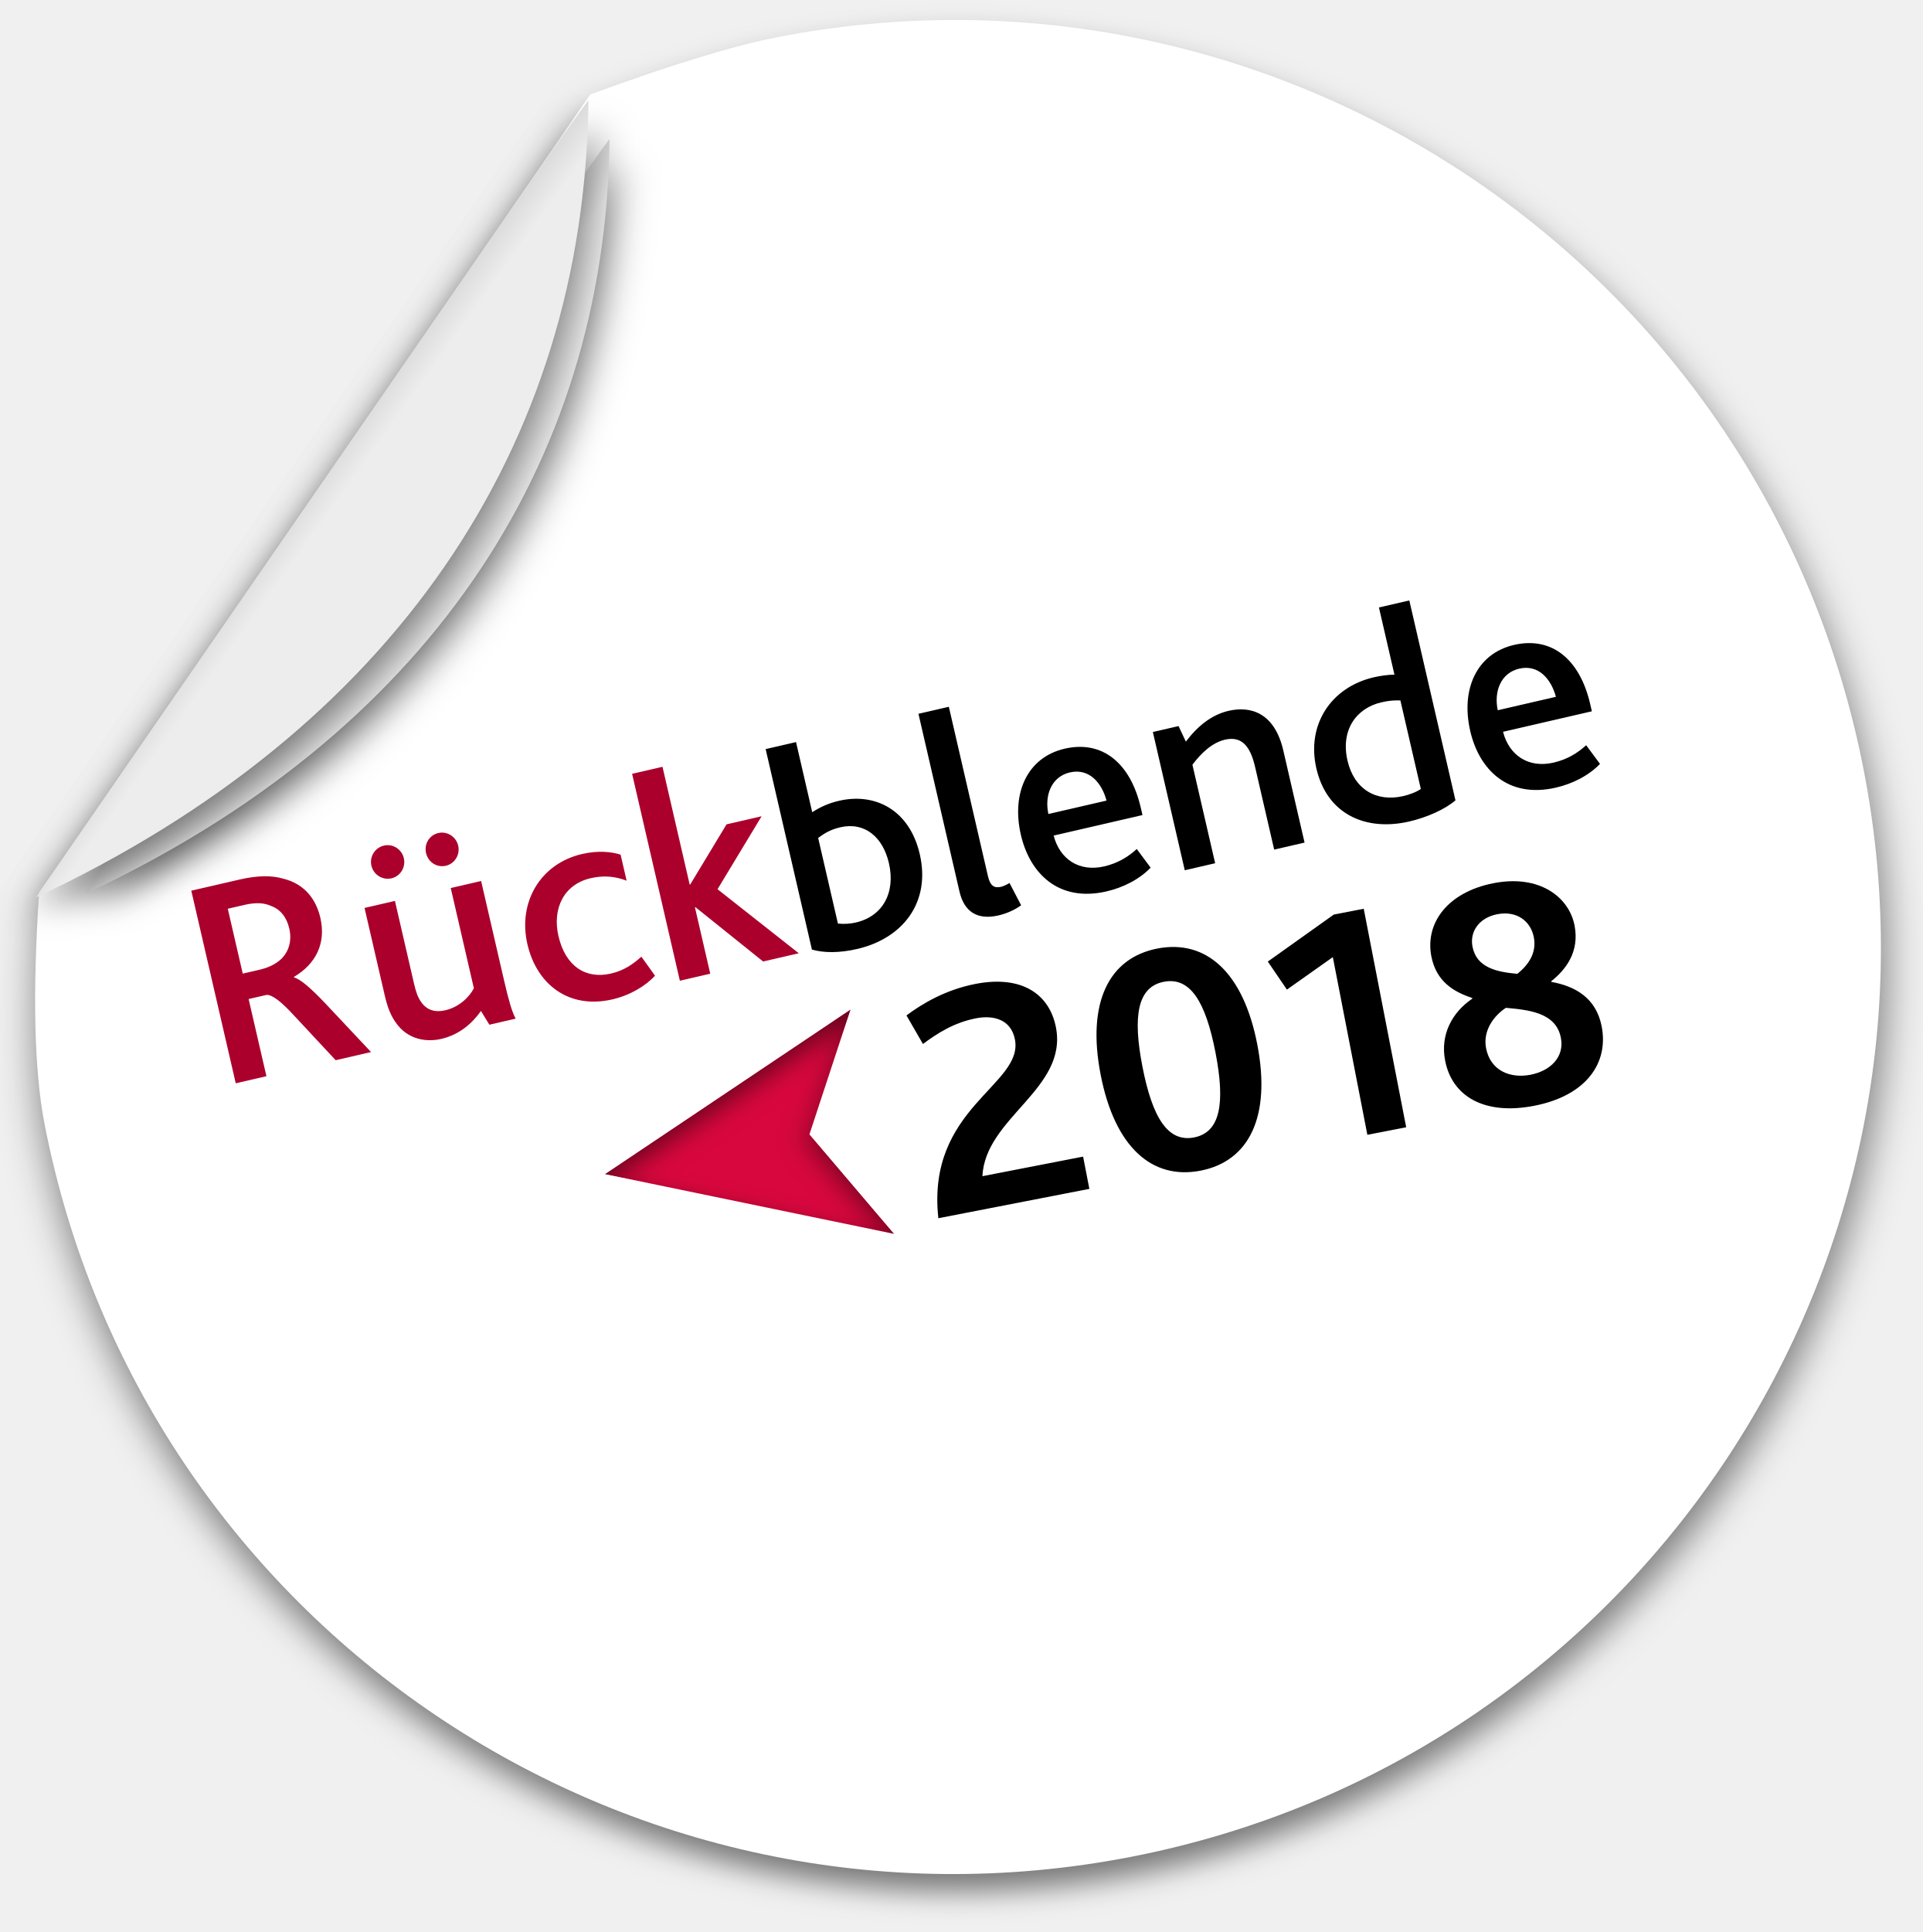
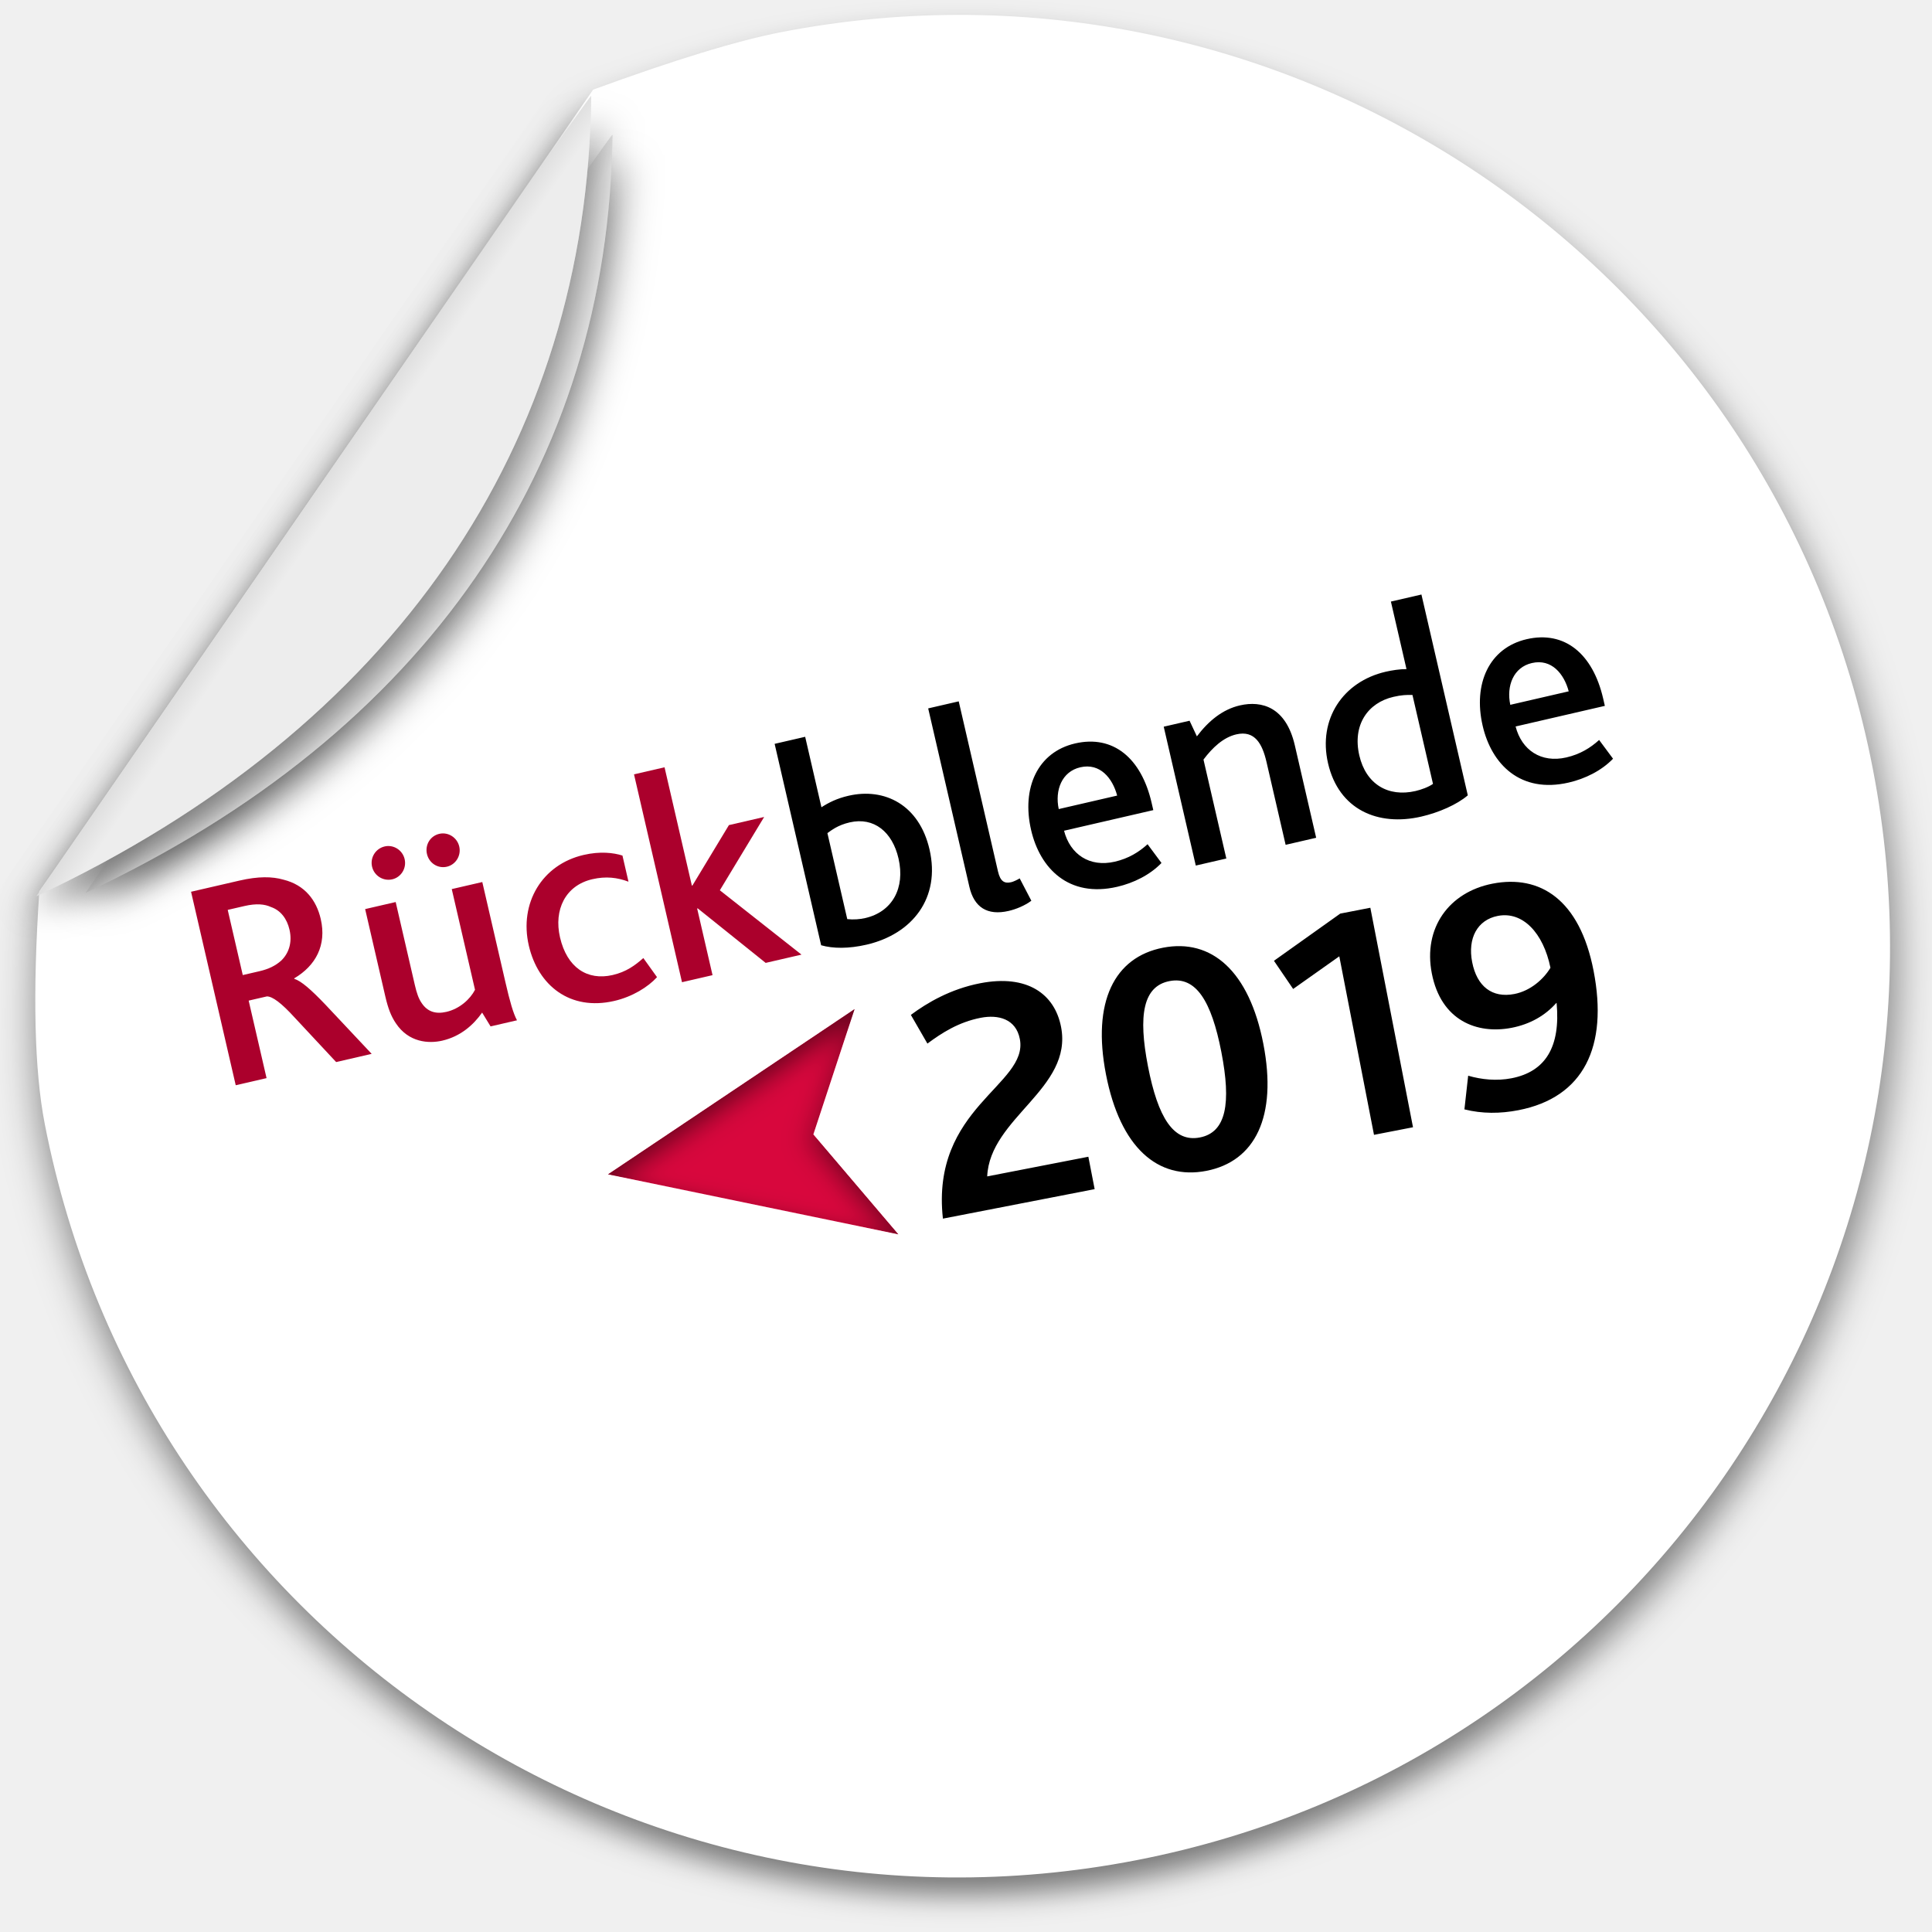
- <svg xmlns="http://www.w3.org/2000/svg" xmlns:xlink="http://www.w3.org/1999/xlink" width="218px" height="219px" viewBox="0 0 218 219" version="1.1">
+ <svg xmlns="http://www.w3.org/2000/svg" xmlns:xlink="http://www.w3.org/1999/xlink" width="218px" height="218px" viewBox="0 0 218 218" version="1.1">
  <defs>
    <path d="M105.065,210.13 C163.091,210.13 210.13,163.091 210.13,105.065 C210.13,47.039 163.091,0 105.065,0 C100.022,0 92.671,0.773 83.011,2.319 L4.405,79.189 C1.468,90.286 0,98.912 0,105.065 C0,163.091 47.039,210.13 105.065,210.13 Z" id="path-1" />
    <filter x="-3.3%" y="-2.4%" width="106.7%" height="106.7%" filterUnits="objectBoundingBox" id="filter-2">
      <feOffset dx="0" dy="2" in="SourceAlpha" result="shadowOffsetOuter1" />
      <feGaussianBlur stdDeviation="2" in="shadowOffsetOuter1" result="shadowBlurOuter1" />
      <feColorMatrix values="0 0 0 0 0   0 0 0 0 0   0 0 0 0 0  0 0 0 0.5 0" type="matrix" in="shadowBlurOuter1" />
    </filter>
-     <linearGradient x1="54.455%" y1="50%" x2="32.77%" y2="27.37%" id="linearGradient-3">
+     <linearGradient x1="54.455%" y1="50%" x2="32.77%" y2="28.593%" id="linearGradient-3">
      <stop stop-color="#FFFFFF" stop-opacity="0.5" offset="0%" />
      <stop stop-color="#000000" stop-opacity="0.5" offset="100%" />
    </linearGradient>
    <path d="M9.529,80.343 C50.588,70.055 76.687,44.174 84.173,7.748 C84.283,7.213 9.529,80.343 9.529,80.343 Z" id="path-4" />
    <filter x="-9.4%" y="-6.9%" width="118.8%" height="119.3%" filterUnits="objectBoundingBox" id="filter-5">
      <feOffset dx="0" dy="2" in="SourceAlpha" result="shadowOffsetOuter1" />
      <feGaussianBlur stdDeviation="2" in="shadowOffsetOuter1" result="shadowBlurOuter1" />
      <feColorMatrix values="0 0 0 0 0   0 0 0 0 0   0 0 0 0 0  0 0 0 0.5 0" type="matrix" in="shadowBlurOuter1" />
    </filter>
-     <path d="M3.984,79.67 C47.259,68.803 74.768,41.466 82.658,2.991 C82.774,2.425 3.984,79.67 3.984,79.67 Z" id="path-6" />
-     <filter x="-8.9%" y="-6.5%" width="117.8%" height="118.3%" filterUnits="objectBoundingBox" id="filter-7">
+     <linearGradient x1="54.455%" y1="50%" x2="32.77%" y2="28.502%" id="linearGradient-6">
+       <stop stop-color="#FFFFFF" stop-opacity="0.5" offset="0%" />
+       <stop stop-color="#000000" stop-opacity="0.5" offset="100%" />
+     </linearGradient>
+     <path d="M3.984,79.67 C47.259,68.803 74.768,41.466 82.658,2.991 C82.774,2.425 3.984,79.67 3.984,79.67 Z" id="path-7" />
+     <filter x="-8.9%" y="-6.5%" width="117.8%" height="118.3%" filterUnits="objectBoundingBox" id="filter-8">
      <feOffset dx="0" dy="2" in="SourceAlpha" result="shadowOffsetOuter1" />
      <feGaussianBlur stdDeviation="2" in="shadowOffsetOuter1" result="shadowBlurOuter1" />
      <feColorMatrix values="0 0 0 0 0   0 0 0 0 0   0 0 0 0 0  0 0 0 0.5 0" type="matrix" in="shadowBlurOuter1" />
    </filter>
-     <polygon id="path-8" points="61.3 122.784 92.173 135.684 84.909 122.784 92.173 109.791" />
-     <filter x="-6.5%" y="-7.7%" width="113.0%" height="115.4%" filterUnits="objectBoundingBox" id="filter-9">
+     <polygon id="path-9" points="61.3 122.784 92.173 135.684 84.909 122.784 92.173 109.791" />
+     <filter x="-6.5%" y="-7.7%" width="113.0%" height="115.4%" filterUnits="objectBoundingBox" id="filter-10">
      <feGaussianBlur stdDeviation="1.5" in="SourceAlpha" result="shadowBlurInner1" />
      <feOffset dx="0" dy="1" in="shadowBlurInner1" result="shadowOffsetInner1" />
      <feComposite in="shadowOffsetInner1" in2="SourceAlpha" operator="arithmetic" k2="-1" k3="1" result="shadowInnerInner1" />
      <feColorMatrix values="0 0 0 0 0   0 0 0 0 0   0 0 0 0 0  0 0 0 0.5 0" type="matrix" in="shadowInnerInner1" />
    </filter>
  </defs>
  <g id="Tournee-/-exhibition" stroke="none" stroke-width="1" fill="none" fill-rule="evenodd">
-     <g id="Artboard-Copy-2" transform="translate(-104, -66)">
-       <g id="badge_2018" transform="translate(212.692, 173.692) rotate(-11) translate(-212.692, -173.692) translate(107.192, 68.19202)">
+     <g id="Artboard-Copy-3" transform="translate(-15, -98)">
+       <g id="badge_2019" transform="translate(123.692, 205.1074) rotate(-11) translate(-123.692, -205.1074) translate(18.19202, 99.60737)">
        <g id="Group-7">
          <g id="Oval-4">
            <use fill="black" fill-opacity="1" filter="url(#filter-2)" xlink:href="#path-1" />
            <use fill="#FFFFFF" fill-rule="evenodd" xlink:href="#path-1" />
          </g>
          <g id="Oval-4-Copy">
            <use fill="black" fill-opacity="1" filter="url(#filter-5)" xlink:href="#path-4" />
            <use fill="#DBDBDB" fill-rule="evenodd" xlink:href="#path-4" />
            <use fill="url(#linearGradient-3)" fill-rule="evenodd" xlink:href="#path-4" />
          </g>
          <g id="Oval-4-Copy-2">
-             <use fill="black" fill-opacity="1" filter="url(#filter-7)" xlink:href="#path-6" />
-             <use fill="#DBDBDB" fill-rule="evenodd" xlink:href="#path-6" />
-             <use fill="url(#linearGradient-3)" fill-rule="evenodd" xlink:href="#path-6" />
+             <use fill="black" fill-opacity="1" filter="url(#filter-8)" xlink:href="#path-7" />
+             <use fill="#DBDBDB" fill-rule="evenodd" xlink:href="#path-7" />
+             <use fill="url(#linearGradient-6)" fill-rule="evenodd" xlink:href="#path-7" />
          </g>
        </g>
-         <path d="M97.445,134.902 L114.887,134.902 L114.887,131.178 L103.259,131.178 C104.817,124.718 114.659,123.312 114.659,116.206 C114.659,112.406 112.037,109.632 106.641,109.632 C103.221,109.632 100.333,110.658 98.281,111.646 L99.497,115.18 C101.321,114.306 103.411,113.47 105.957,113.47 C107.971,113.47 109.833,114.344 109.833,116.662 C109.833,121.944 98.471,122.324 97.445,134.902 Z M127.655,135.282 C122.069,135.282 118.611,130.836 118.611,122.438 C118.611,114.078 122.069,109.632 127.655,109.632 C133.241,109.632 136.699,114.078 136.699,122.438 C136.699,130.836 133.241,135.282 127.655,135.282 Z M127.655,131.444 C130.695,131.444 131.873,128.328 131.873,122.438 C131.873,116.586 130.695,113.47 127.655,113.47 C124.615,113.47 123.437,116.586 123.437,122.438 C123.437,128.328 124.615,131.444 127.655,131.444 Z M146.997,134.902 L151.481,134.902 L151.481,109.67 L148.023,109.67 L139.663,113.47 L141.183,117.004 L146.997,114.382 L146.997,134.902 Z M166.187,135.282 C160.449,135.282 157.257,132.47 157.257,128.328 C157.257,125.288 159.119,123.084 161.627,122.02 L161.627,121.944 C159.727,120.88 157.979,119.36 157.979,116.434 C157.979,112.558 161.209,109.632 166.491,109.632 C171.811,109.632 174.585,112.824 174.585,116.092 C174.585,119.17 172.609,120.842 170.785,121.792 L170.785,121.868 C173.331,122.856 175.421,124.604 175.421,127.91 C175.421,132.09 172.267,135.282 166.187,135.282 Z M166.453,131.748 C168.733,131.748 170.633,130.532 170.633,128.29 C170.633,125.364 167.631,124.49 165.161,123.768 C163.679,124.376 162.083,125.782 162.083,127.834 C162.083,130.456 164.135,131.748 166.453,131.748 Z M167.175,120.234 C168.543,119.512 169.797,118.372 169.797,116.51 C169.797,114.686 168.505,113.166 166.225,113.166 C164.173,113.166 162.767,114.458 162.767,116.244 C162.767,118.676 164.933,119.588 167.175,120.234 Z" id="2018" fill="#000000" />
-         <path d="M93.764,101.759 C91.724,101.759 89.99,101.351 88.766,100.671 L88.766,77.347 L92.302,77.347 L92.302,85.507 C93.254,85.167 94.24,84.929 95.566,84.929 C99.748,84.929 103.114,87.717 103.114,92.885 C103.114,98.495 99.102,101.759 93.764,101.759 Z M94.308,98.801 C97.436,98.801 99.476,96.523 99.476,93.089 C99.476,90.029 97.844,87.887 95.022,87.887 C93.628,87.887 92.812,88.295 92.302,88.499 L92.302,98.461 C92.982,98.699 93.696,98.801 94.308,98.801 Z M106.548,98.019 C106.548,100.365 107.772,101.657 110.254,101.657 C111.104,101.657 112.158,101.487 113.008,101.113 L112.294,98.359 C111.988,98.461 111.512,98.563 111.274,98.563 C110.492,98.563 110.084,98.223 110.084,97.033 L110.084,77.347 L106.548,77.347 L106.548,98.019 Z M122.8,101.759 C117.19,101.759 114.776,97.781 114.776,93.327 C114.776,88.465 117.462,84.929 121.814,84.929 C126.2,84.929 128.716,88.193 128.716,93.395 L128.716,94.245 L118.38,94.245 C118.448,96.999 120.25,98.937 123.174,98.937 C124.772,98.937 126.064,98.495 127.22,97.849 L128.274,100.263 C126.71,101.283 124.704,101.759 122.8,101.759 Z M118.346,91.729 L125.112,91.729 C125.044,89.689 124.058,87.683 121.78,87.683 C119.638,87.683 118.38,89.553 118.346,91.729 Z M131.98,101.419 L135.516,101.419 L135.516,89.961 C136.808,88.873 138.27,88.023 139.766,88.023 C141.908,88.023 142.384,89.723 142.384,91.831 L142.384,101.419 L145.92,101.419 L145.92,90.709 C145.92,86.289 143.438,84.929 140.888,84.929 C138.882,84.929 137.046,85.847 135.38,87.241 L134.972,85.337 L131.98,85.337 L131.98,101.419 Z M158.024,101.759 C152.992,101.759 149.116,98.903 149.116,93.531 C149.116,88.431 152.822,84.929 157.786,84.929 C158.5,84.929 159.418,84.997 160.132,85.167 L160.132,77.347 L163.668,77.347 L163.668,100.603 C162.24,101.351 160.03,101.759 158.024,101.759 Z M158.024,98.801 C158.67,98.801 159.554,98.699 160.132,98.461 L160.132,88.159 C159.452,87.989 158.908,87.887 157.99,87.887 C155.032,87.887 152.754,89.927 152.754,93.463 C152.754,96.795 154.862,98.801 158.024,98.801 Z M175.092,101.759 C169.482,101.759 167.068,97.781 167.068,93.327 C167.068,88.465 169.754,84.929 174.106,84.929 C178.492,84.929 181.008,88.193 181.008,93.395 L181.008,94.245 L170.672,94.245 C170.74,96.999 172.542,98.937 175.466,98.937 C177.064,98.937 178.356,98.495 179.512,97.849 L180.566,100.263 C179.002,101.283 176.996,101.759 175.092,101.759 Z M170.638,91.729 L177.404,91.729 C177.336,89.689 176.35,87.683 174.072,87.683 C171.93,87.683 170.672,89.553 170.638,91.729 Z" id="blende" fill="#000000" transform="translate(134.8865, 89.55288) rotate(-2) translate(-134.8865, -89.55288) " />
-         <path d="M21.728,103.55 L21.728,81.144 L27.338,81.144 C29.514,81.144 31.044,81.518 32.2,82.164 C34.41,83.286 35.294,85.258 35.294,87.434 C35.294,90.46 33.56,92.432 30.874,93.282 L30.874,93.35 C31.554,93.724 32.438,94.948 33.628,96.954 L37.47,103.55 L33.356,103.55 L29.922,97.6 C28.834,95.662 28.018,94.71 27.406,94.574 L25.298,94.574 L25.298,103.55 L21.728,103.55 Z M25.298,91.616 L27.202,91.616 C28.324,91.616 29.14,91.412 29.888,91.004 C30.908,90.392 31.588,89.304 31.588,87.808 C31.588,86.55 31.112,85.462 30.126,84.85 C29.514,84.374 28.63,84.068 27.236,84.068 L25.298,84.068 L25.298,91.616 Z M45.562,103.89 C47.67,103.89 49.37,102.972 50.662,101.816 L51.24,103.55 L54.3,103.55 C54.062,102.7 53.994,101.306 53.994,99.096 L53.994,87.468 L50.458,87.468 L50.458,99.13 C49.676,100.048 48.282,100.83 46.752,100.83 C45.494,100.83 44.678,100.32 44.27,99.266 C44.032,98.688 43.964,98.008 43.964,97.09 L43.964,87.468 L40.428,87.468 L40.428,97.566 C40.428,98.994 40.564,99.912 40.904,100.796 C41.822,103.244 43.998,103.89 45.562,103.89 Z M44.168,84.884 C45.188,84.884 46.038,84.034 46.038,82.98 C46.038,81.926 45.188,81.076 44.168,81.076 C43.114,81.076 42.264,81.926 42.264,82.98 C42.264,84.034 43.114,84.884 44.168,84.884 Z M50.492,84.884 C51.512,84.884 52.362,84.034 52.362,82.98 C52.362,81.926 51.512,81.076 50.492,81.076 C49.438,81.076 48.622,81.926 48.622,82.98 C48.622,84.034 49.438,84.884 50.492,84.884 Z M65.486,103.89 C67.594,103.89 69.566,103.21 70.79,102.36 L69.77,99.912 C68.648,100.524 67.526,101 65.962,101 C63.038,101 61.134,99.028 61.134,95.526 C61.134,92.33 63.038,89.95 66.166,89.95 C67.73,89.95 68.954,90.392 70.076,91.14 L70.076,88.114 C69.158,87.57 67.73,87.06 65.826,87.06 C60.998,87.06 57.496,90.732 57.496,95.628 C57.496,100.252 60.352,103.89 65.486,103.89 Z M73.408,103.55 L76.944,103.55 L76.944,95.832 L77.012,95.832 L83.098,103.55 L87.246,103.55 L79.902,94.404 L86.634,87.468 L82.554,87.468 L77.012,93.18 L76.944,93.18 L76.944,79.478 L73.408,79.478 L73.408,103.55 Z" id="Rück" fill="#AB002C" transform="translate(54.48702, 91.68389) rotate(-2) translate(-54.48702, -91.68389) " />
+         <path d="M97.445,134.902 C98.471,122.324 109.833,121.944 109.833,116.662 C109.833,114.344 107.971,113.47 105.957,113.47 C103.411,113.47 101.321,114.306 99.497,115.18 L98.281,111.646 C100.333,110.658 103.221,109.632 106.641,109.632 C112.037,109.632 114.659,112.406 114.659,116.206 C114.659,123.312 104.817,124.718 103.259,131.178 L114.887,131.178 L114.887,134.902 L97.445,134.902 Z M127.655,135.282 C122.069,135.282 118.611,130.836 118.611,122.438 C118.611,114.078 122.069,109.632 127.655,109.632 C133.241,109.632 136.699,114.078 136.699,122.438 C136.699,130.836 133.241,135.282 127.655,135.282 Z M127.655,131.444 C130.695,131.444 131.873,128.328 131.873,122.438 C131.873,116.586 130.695,113.47 127.655,113.47 C124.615,113.47 123.437,116.586 123.437,122.438 C123.437,128.328 124.615,131.444 127.655,131.444 Z M146.997,134.902 L146.997,114.382 L141.183,117.004 L139.663,113.47 L148.023,109.67 L151.481,109.67 L151.481,134.902 L146.997,134.902 Z M163.527,135.282 C161.437,135.282 159.423,134.902 157.561,134.028 L158.701,130.38 C160.107,131.102 161.741,131.596 163.451,131.596 C167.365,131.596 169.569,129.164 170.063,124.224 L170.025,124.224 C168.543,125.364 166.681,126.01 164.553,126.01 C160.563,126.01 156.877,123.692 156.877,118.258 C156.877,113.052 160.525,109.632 165.541,109.632 C170.975,109.632 174.851,113.242 174.851,121.45 C174.851,130.152 171.051,135.282 163.527,135.282 Z M165.579,122.324 C167.441,122.324 169.151,121.298 170.139,120.196 C170.101,116.168 168.277,113.318 165.427,113.318 C163.071,113.318 161.589,115.142 161.589,117.878 C161.589,120.69 163.033,122.324 165.579,122.324 Z" id="2019" fill="#000000" />
+         <path d="M94.424,101.485 C92.384,101.485 90.65,101.077 89.426,100.397 L89.426,77.073 L92.962,77.073 L92.962,85.233 C93.914,84.893 94.9,84.655 96.226,84.655 C100.408,84.655 103.774,87.443 103.774,92.611 C103.774,98.221 99.762,101.485 94.424,101.485 Z M94.968,98.527 C98.096,98.527 100.136,96.249 100.136,92.815 C100.136,89.755 98.504,87.613 95.682,87.613 C94.288,87.613 93.472,88.021 92.962,88.225 L92.962,98.187 C93.642,98.425 94.356,98.527 94.968,98.527 Z M107.208,97.745 C107.208,100.091 108.432,101.383 110.914,101.383 C111.764,101.383 112.818,101.213 113.668,100.839 L112.954,98.085 C112.648,98.187 112.172,98.289 111.934,98.289 C111.152,98.289 110.744,97.949 110.744,96.759 L110.744,77.073 L107.208,77.073 L107.208,97.745 Z M123.46,101.485 C117.85,101.485 115.436,97.507 115.436,93.053 C115.436,88.191 118.122,84.655 122.474,84.655 C126.86,84.655 129.376,87.919 129.376,93.121 L129.376,93.971 L119.04,93.971 C119.108,96.725 120.91,98.663 123.834,98.663 C125.432,98.663 126.724,98.221 127.88,97.575 L128.934,99.989 C127.37,101.009 125.364,101.485 123.46,101.485 Z M119.006,91.455 L125.772,91.455 C125.704,89.415 124.718,87.409 122.44,87.409 C120.298,87.409 119.04,89.279 119.006,91.455 Z M132.64,101.145 L136.176,101.145 L136.176,89.687 C137.468,88.599 138.93,87.749 140.426,87.749 C142.568,87.749 143.044,89.449 143.044,91.557 L143.044,101.145 L146.58,101.145 L146.58,90.435 C146.58,86.015 144.098,84.655 141.548,84.655 C139.542,84.655 137.706,85.573 136.04,86.967 L135.632,85.063 L132.64,85.063 L132.64,101.145 Z M158.684,101.485 C153.652,101.485 149.776,98.629 149.776,93.257 C149.776,88.157 153.482,84.655 158.446,84.655 C159.16,84.655 160.078,84.723 160.792,84.893 L160.792,77.073 L164.328,77.073 L164.328,100.329 C162.9,101.077 160.69,101.485 158.684,101.485 Z M158.684,98.527 C159.33,98.527 160.214,98.425 160.792,98.187 L160.792,87.885 C160.112,87.715 159.568,87.613 158.65,87.613 C155.692,87.613 153.414,89.653 153.414,93.189 C153.414,96.521 155.522,98.527 158.684,98.527 Z M175.752,101.485 C170.142,101.485 167.728,97.507 167.728,93.053 C167.728,88.191 170.414,84.655 174.766,84.655 C179.152,84.655 181.668,87.919 181.668,93.121 L181.668,93.971 L171.332,93.971 C171.4,96.725 173.202,98.663 176.126,98.663 C177.724,98.663 179.016,98.221 180.172,97.575 L181.226,99.989 C179.662,101.009 177.656,101.485 175.752,101.485 Z M171.298,91.455 L178.064,91.455 C177.996,89.415 177.01,87.409 174.732,87.409 C172.59,87.409 171.332,89.279 171.298,91.455 Z" id="blende" fill="#000000" transform="translate(135.5475, 89.27853) rotate(-2) translate(-135.5475, -89.27853) " />
+         <path d="M21.553,103.765 L21.553,81.359 L27.163,81.359 C29.339,81.359 30.869,81.733 32.025,82.379 C34.235,83.501 35.119,85.473 35.119,87.649 C35.119,90.675 33.385,92.647 30.699,93.497 L30.699,93.565 C31.379,93.939 32.263,95.163 33.453,97.169 L37.295,103.765 L33.181,103.765 L29.747,97.815 C28.659,95.877 27.843,94.925 27.231,94.789 L25.123,94.789 L25.123,103.765 L21.553,103.765 Z M25.123,91.831 L27.027,91.831 C28.149,91.831 28.965,91.627 29.713,91.219 C30.733,90.607 31.413,89.519 31.413,88.023 C31.413,86.765 30.937,85.677 29.951,85.065 C29.339,84.589 28.455,84.283 27.061,84.283 L25.123,84.283 L25.123,91.831 Z M45.387,104.105 C47.495,104.105 49.195,103.187 50.487,102.031 L51.065,103.765 L54.125,103.765 C53.887,102.915 53.819,101.521 53.819,99.311 L53.819,87.683 L50.283,87.683 L50.283,99.345 C49.501,100.263 48.107,101.045 46.577,101.045 C45.319,101.045 44.503,100.535 44.095,99.481 C43.857,98.903 43.789,98.223 43.789,97.305 L43.789,87.683 L40.253,87.683 L40.253,97.781 C40.253,99.209 40.389,100.127 40.729,101.011 C41.647,103.459 43.823,104.105 45.387,104.105 Z M43.993,85.099 C45.013,85.099 45.863,84.249 45.863,83.195 C45.863,82.141 45.013,81.291 43.993,81.291 C42.939,81.291 42.089,82.141 42.089,83.195 C42.089,84.249 42.939,85.099 43.993,85.099 Z M50.317,85.099 C51.337,85.099 52.187,84.249 52.187,83.195 C52.187,82.141 51.337,81.291 50.317,81.291 C49.263,81.291 48.447,82.141 48.447,83.195 C48.447,84.249 49.263,85.099 50.317,85.099 Z M65.311,104.105 C67.419,104.105 69.391,103.425 70.615,102.575 L69.595,100.127 C68.473,100.739 67.351,101.215 65.787,101.215 C62.863,101.215 60.959,99.243 60.959,95.741 C60.959,92.545 62.863,90.165 65.991,90.165 C67.555,90.165 68.779,90.607 69.901,91.355 L69.901,88.329 C68.983,87.785 67.555,87.275 65.651,87.275 C60.823,87.275 57.321,90.947 57.321,95.843 C57.321,100.467 60.177,104.105 65.311,104.105 Z M73.233,103.765 L76.769,103.765 L76.769,96.047 L76.837,96.047 L82.923,103.765 L87.071,103.765 L79.727,94.619 L86.459,87.683 L82.379,87.683 L76.837,93.395 L76.769,93.395 L76.769,79.693 L73.233,79.693 L73.233,103.765 Z" id="Rück" fill="#AB002C" transform="translate(54.31222, 91.89892) rotate(-2) translate(-54.31222, -91.89892) " />
        <g id="Path-2">
-           <use fill="#D8073D" fill-rule="evenodd" xlink:href="#path-8" />
-           <use fill="black" fill-opacity="1" filter="url(#filter-9)" xlink:href="#path-8" />
+           <use fill="#D8073D" fill-rule="evenodd" xlink:href="#path-9" />
+           <use fill="black" fill-opacity="1" filter="url(#filter-10)" xlink:href="#path-9" />
        </g>
      </g>
    </g>
  </g>
</svg>
